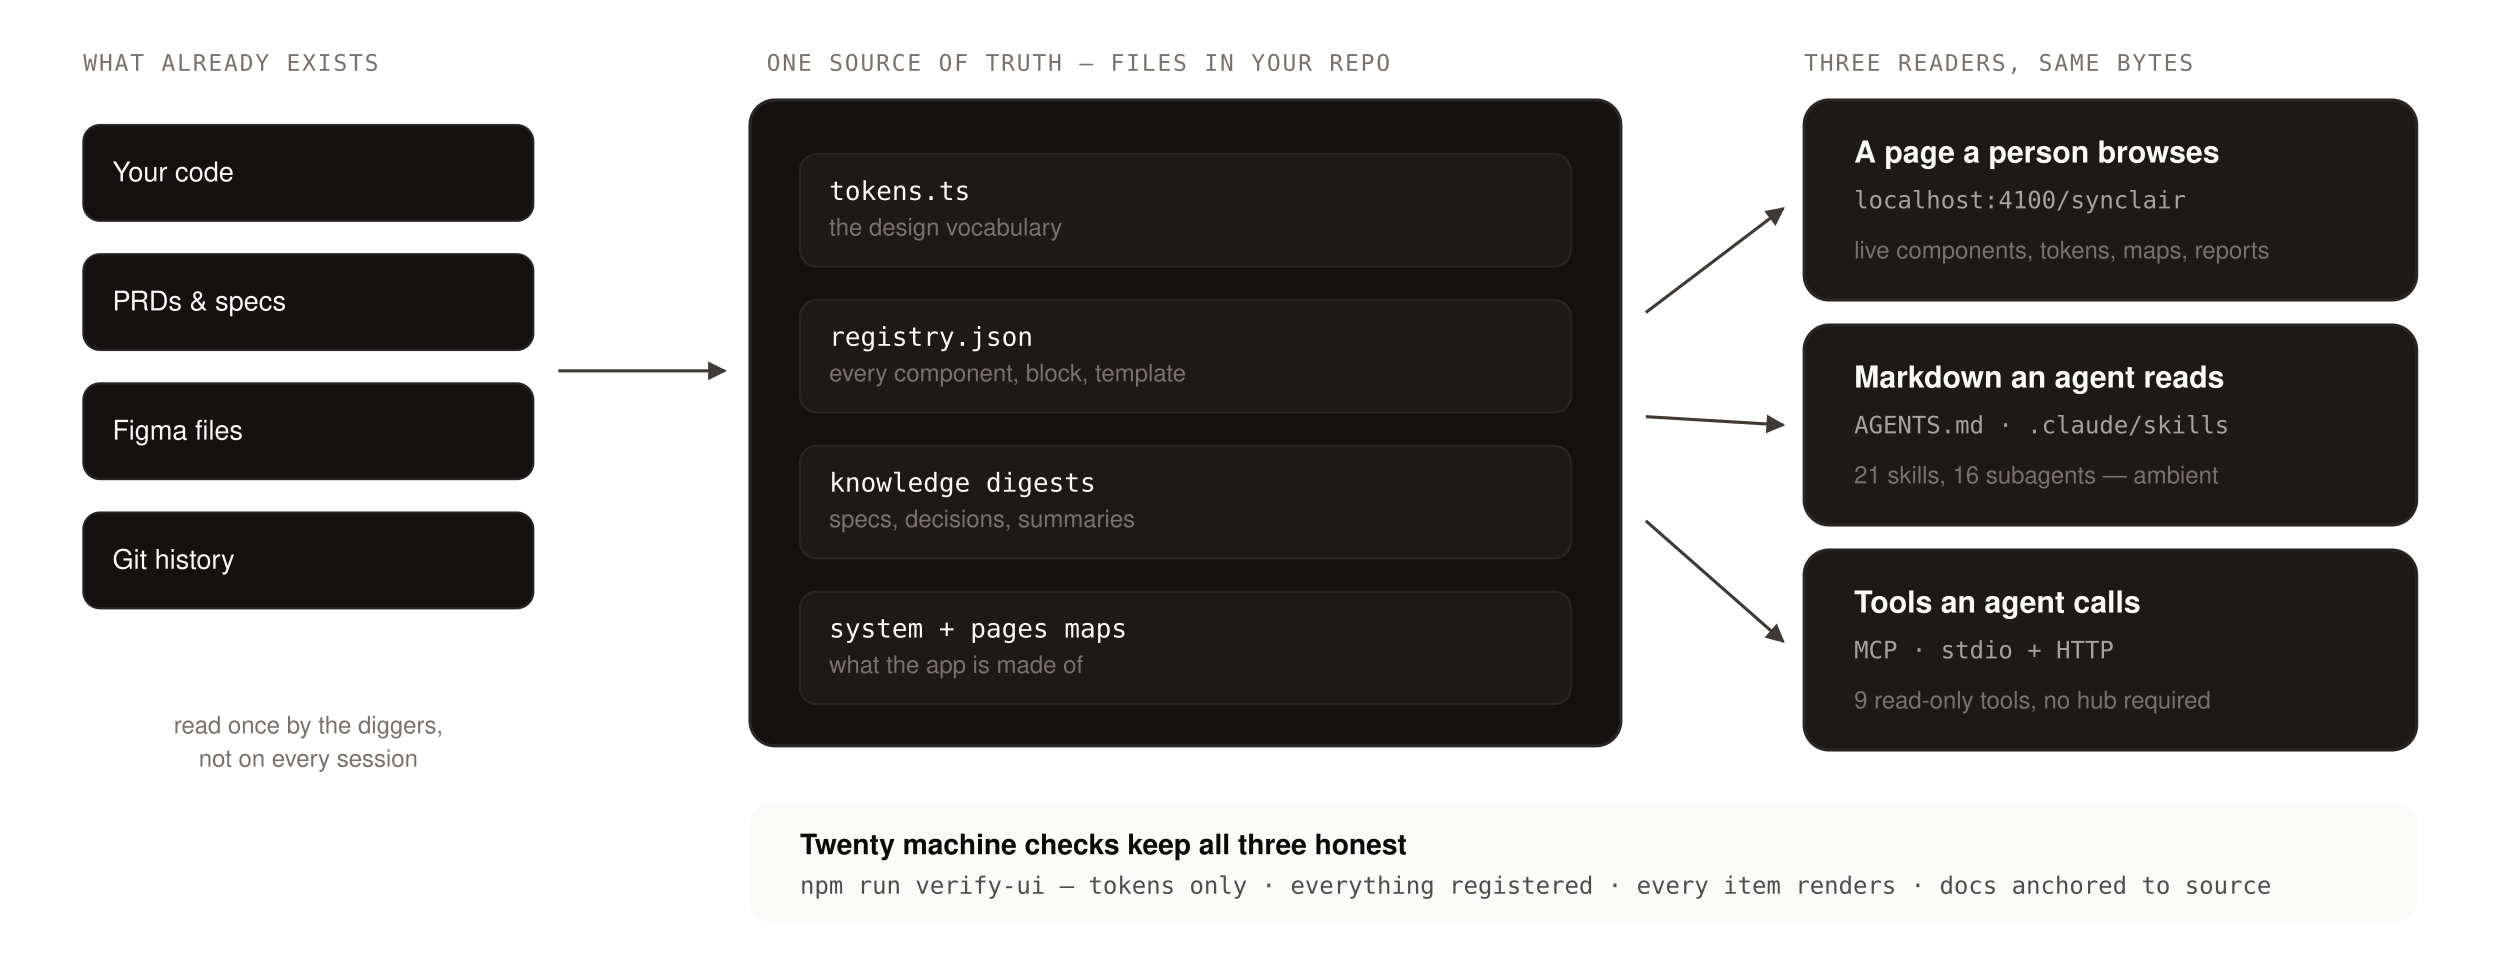
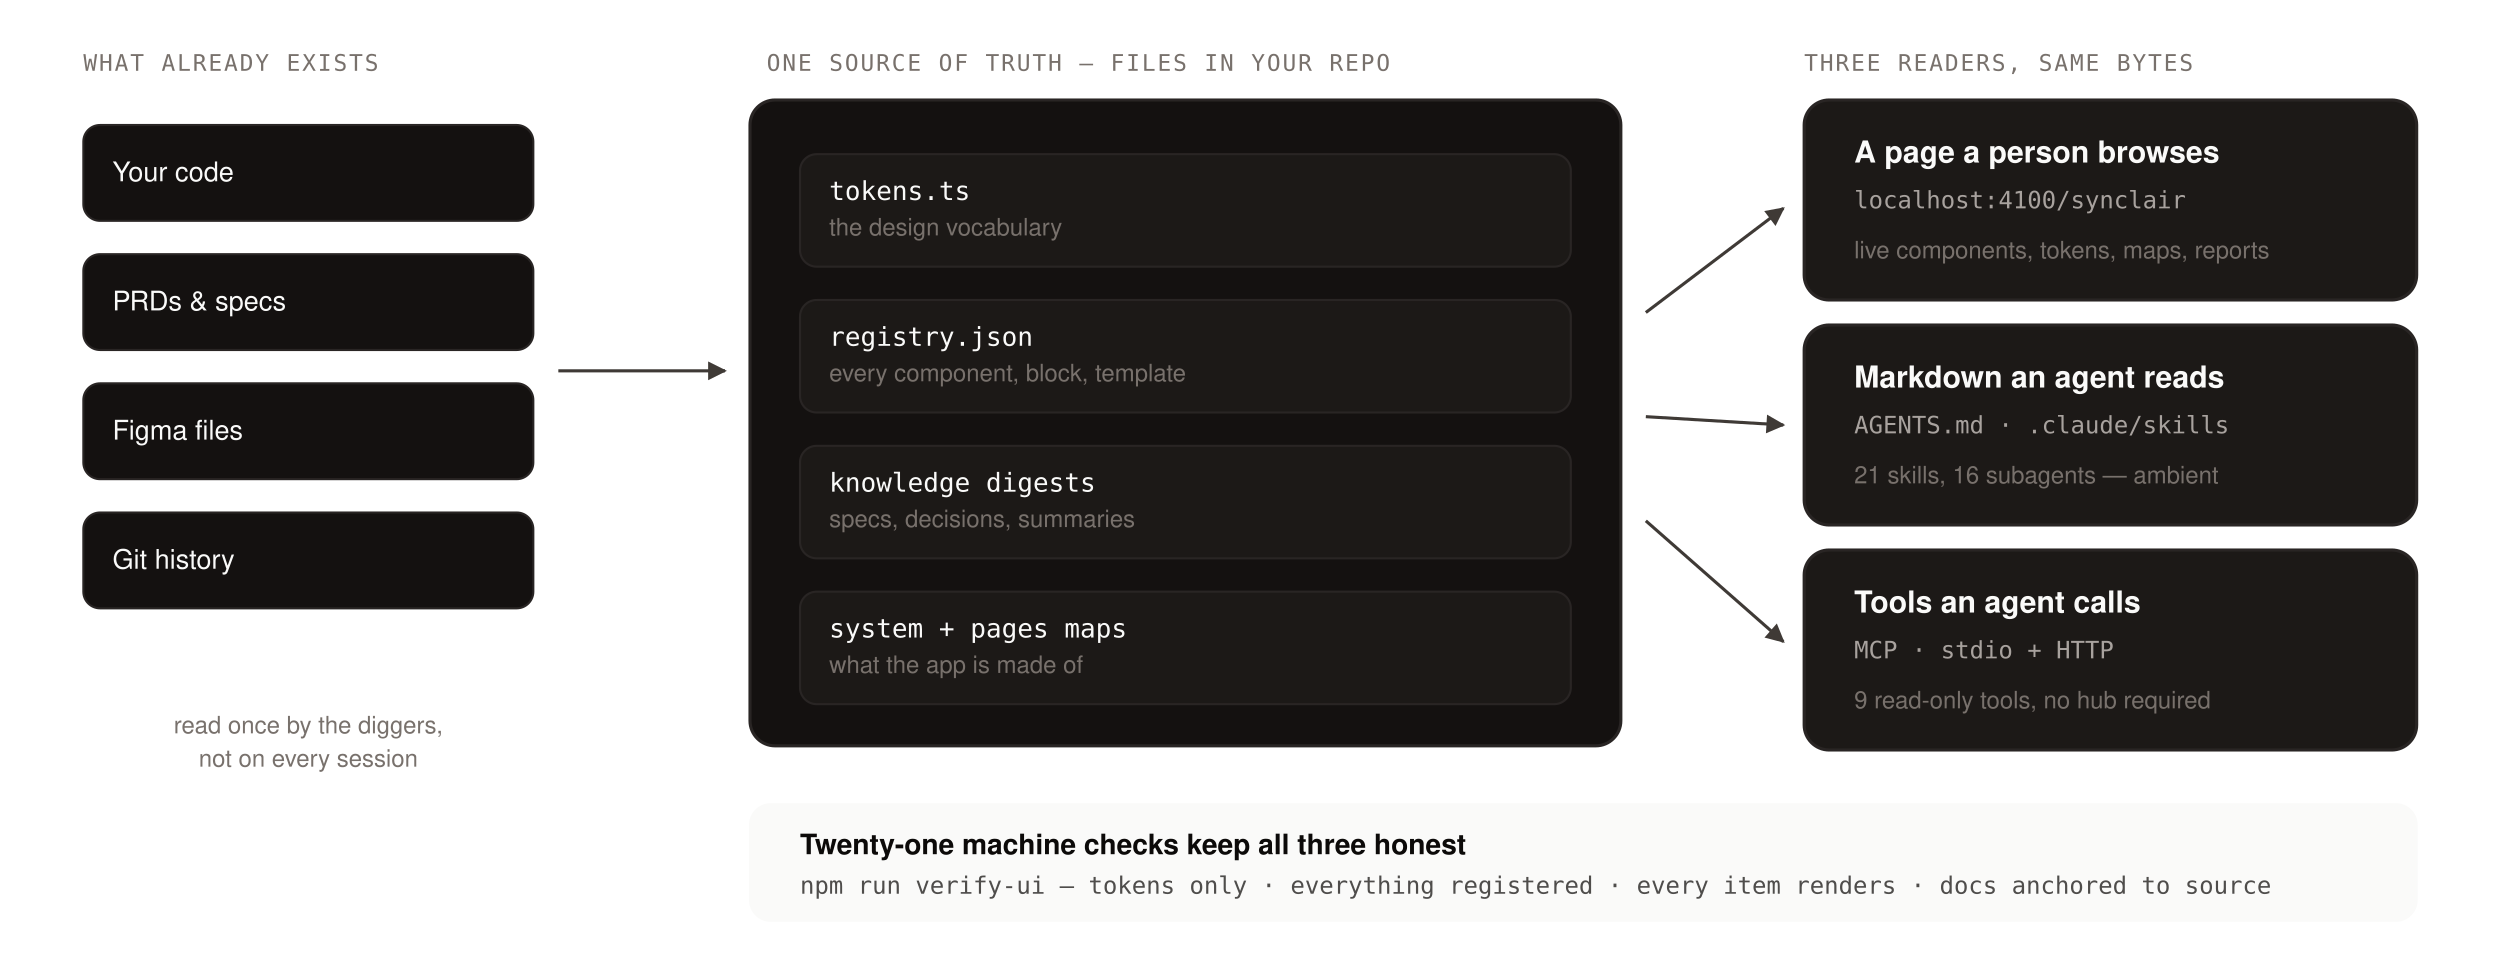
- <svg xmlns="http://www.w3.org/2000/svg" viewBox="0 0 1200 470" width="1200" height="470" role="img" aria-label="Diggers read your code, specs, Figma and git history once into one source of truth in your repo — tokens, registry, knowledge digests and maps — which is projected two ways: a hub page a person browses, and context an agent loads. Twenty machine checks keep all three honest.">
+ <svg xmlns="http://www.w3.org/2000/svg" viewBox="0 0 1200 470" width="1200" height="470" role="img" aria-label="Diggers read your code, specs, Figma and git history once into one source of truth in your repo — tokens, registry, knowledge digests and maps — which is projected two ways: a hub page a person browses, and context an agent loads. Twenty-one machine checks keep all three honest.">
  <defs>
    <marker id="head-d" viewBox="0 0 10 10" refX="9" refY="5" markerWidth="6" markerHeight="6" orient="auto-start-reverse">
      <path d="M 0 0 L 10 5 L 0 10 z" fill="#3f3a36" />
    </marker>
  </defs>
  <text x="40" y="34" font-family="ui-monospace, SFMono-Regular, Menlo, Consolas, monospace" font-size="11" letter-spacing="0.08em" fill="#78716c">WHAT ALREADY EXISTS</text>
  <text x="368" y="34" font-family="ui-monospace, SFMono-Regular, Menlo, Consolas, monospace" font-size="11" letter-spacing="0.08em" fill="#78716c">ONE SOURCE OF TRUTH — FILES IN YOUR REPO</text>
  <text x="866" y="34" font-family="ui-monospace, SFMono-Regular, Menlo, Consolas, monospace" font-size="11" letter-spacing="0.08em" fill="#78716c">THREE READERS, SAME BYTES</text>
  <g>
    <rect x="40" y="60" width="216" height="46" rx="8" fill="#141110" stroke="#292524" stroke-width="1" />
    <text x="54" y="87" font-family="ui-sans-serif, -apple-system, BlinkMacSystemFont, 'Segoe UI', Helvetica, Arial, sans-serif" font-size="13" font-weight="500" fill="#fafaf9">Your code</text>
  </g>
  <g>
    <rect x="40" y="122" width="216" height="46" rx="8" fill="#141110" stroke="#292524" stroke-width="1" />
    <text x="54" y="149" font-family="ui-sans-serif, -apple-system, BlinkMacSystemFont, 'Segoe UI', Helvetica, Arial, sans-serif" font-size="13" font-weight="500" fill="#fafaf9">PRDs &amp; specs</text>
  </g>
  <g>
    <rect x="40" y="184" width="216" height="46" rx="8" fill="#141110" stroke="#292524" stroke-width="1" />
    <text x="54" y="211" font-family="ui-sans-serif, -apple-system, BlinkMacSystemFont, 'Segoe UI', Helvetica, Arial, sans-serif" font-size="13" font-weight="500" fill="#fafaf9">Figma files</text>
  </g>
  <g>
    <rect x="40" y="246" width="216" height="46" rx="8" fill="#141110" stroke="#292524" stroke-width="1" />
    <text x="54" y="273" font-family="ui-sans-serif, -apple-system, BlinkMacSystemFont, 'Segoe UI', Helvetica, Arial, sans-serif" font-size="13" font-weight="500" fill="#fafaf9">Git history</text>
  </g>
  <text x="148" y="352" text-anchor="middle" font-family="ui-sans-serif, -apple-system, BlinkMacSystemFont, 'Segoe UI', Helvetica, Arial, sans-serif" font-size="11.5" fill="#78716c">read once by the diggers,</text>
  <text x="148" y="368" text-anchor="middle" font-family="ui-sans-serif, -apple-system, BlinkMacSystemFont, 'Segoe UI', Helvetica, Arial, sans-serif" font-size="11.5" fill="#78716c">not on every session</text>
  <path d="M 268 178 L 348 178" stroke="#3f3a36" stroke-width="1.5" fill="none" marker-end="url(#head-d)" />
  <rect x="360" y="48" width="418" height="310" rx="12" fill="#141110" stroke="#292524" stroke-width="1.5" />
  <g>
    <rect x="384" y="74" width="370" height="54" rx="8" fill="#1c1917" stroke="#292524" stroke-width="1" />
    <text x="398" y="96" font-family="ui-monospace, SFMono-Regular, Menlo, Consolas, monospace" font-size="12.5" font-weight="500" fill="#fafaf9">tokens.ts</text>
    <text x="398" y="113" font-family="ui-sans-serif, -apple-system, BlinkMacSystemFont, 'Segoe UI', Helvetica, Arial, sans-serif" font-size="11.5" fill="#78716c">the design vocabulary</text>
  </g>
  <g>
    <rect x="384" y="144" width="370" height="54" rx="8" fill="#1c1917" stroke="#292524" stroke-width="1" />
    <text x="398" y="166" font-family="ui-monospace, SFMono-Regular, Menlo, Consolas, monospace" font-size="12.5" font-weight="500" fill="#fafaf9">registry.json</text>
    <text x="398" y="183" font-family="ui-sans-serif, -apple-system, BlinkMacSystemFont, 'Segoe UI', Helvetica, Arial, sans-serif" font-size="11.5" fill="#78716c">every component, block, template</text>
  </g>
  <g>
    <rect x="384" y="214" width="370" height="54" rx="8" fill="#1c1917" stroke="#292524" stroke-width="1" />
    <text x="398" y="236" font-family="ui-monospace, SFMono-Regular, Menlo, Consolas, monospace" font-size="12.5" font-weight="500" fill="#fafaf9">knowledge digests</text>
    <text x="398" y="253" font-family="ui-sans-serif, -apple-system, BlinkMacSystemFont, 'Segoe UI', Helvetica, Arial, sans-serif" font-size="11.5" fill="#78716c">specs, decisions, summaries</text>
  </g>
  <g>
    <rect x="384" y="284" width="370" height="54" rx="8" fill="#1c1917" stroke="#292524" stroke-width="1" />
    <text x="398" y="306" font-family="ui-monospace, SFMono-Regular, Menlo, Consolas, monospace" font-size="12.5" font-weight="500" fill="#fafaf9">system + pages maps</text>
    <text x="398" y="323" font-family="ui-sans-serif, -apple-system, BlinkMacSystemFont, 'Segoe UI', Helvetica, Arial, sans-serif" font-size="11.5" fill="#78716c">what the app is made of</text>
  </g>
  <path d="M 790 150 L 856 100" stroke="#3f3a36" stroke-width="1.5" fill="none" marker-end="url(#head-d)" />
  <path d="M 790 200 L 856 204" stroke="#3f3a36" stroke-width="1.5" fill="none" marker-end="url(#head-d)" />
  <path d="M 790 250 L 856 308" stroke="#3f3a36" stroke-width="1.5" fill="none" marker-end="url(#head-d)" />
  <rect x="866" y="48" width="294" height="96" rx="12" fill="#1c1917" stroke="#292524" stroke-width="1.5" />
  <text x="890" y="78" font-family="ui-sans-serif, -apple-system, BlinkMacSystemFont, 'Segoe UI', Helvetica, Arial, sans-serif" font-size="14.5" font-weight="600" fill="#fafaf9">A page a person browses</text>
  <text x="890" y="100" font-family="ui-monospace, SFMono-Regular, Menlo, Consolas, monospace" font-size="11.5" fill="#a8a29e">localhost:4100/synclair</text>
  <text x="890" y="124" font-family="ui-sans-serif, -apple-system, BlinkMacSystemFont, 'Segoe UI', Helvetica, Arial, sans-serif" font-size="11.5" fill="#78716c">live components, tokens, maps, reports</text>
  <rect x="866" y="156" width="294" height="96" rx="12" fill="#1c1917" stroke="#292524" stroke-width="1.5" />
  <text x="890" y="186" font-family="ui-sans-serif, -apple-system, BlinkMacSystemFont, 'Segoe UI', Helvetica, Arial, sans-serif" font-size="14.5" font-weight="600" fill="#fafaf9">Markdown an agent reads</text>
  <text x="890" y="208" font-family="ui-monospace, SFMono-Regular, Menlo, Consolas, monospace" font-size="11.5" fill="#a8a29e">AGENTS.md · .claude/skills</text>
  <text x="890" y="232" font-family="ui-sans-serif, -apple-system, BlinkMacSystemFont, 'Segoe UI', Helvetica, Arial, sans-serif" font-size="11.5" fill="#78716c">21 skills, 16 subagents — ambient</text>
  <rect x="866" y="264" width="294" height="96" rx="12" fill="#1c1917" stroke="#292524" stroke-width="1.5" />
  <text x="890" y="294" font-family="ui-sans-serif, -apple-system, BlinkMacSystemFont, 'Segoe UI', Helvetica, Arial, sans-serif" font-size="14.5" font-weight="600" fill="#fafaf9">Tools an agent calls</text>
  <text x="890" y="316" font-family="ui-monospace, SFMono-Regular, Menlo, Consolas, monospace" font-size="11.5" fill="#a8a29e">MCP · stdio + HTTP</text>
  <text x="890" y="340" font-family="ui-sans-serif, -apple-system, BlinkMacSystemFont, 'Segoe UI', Helvetica, Arial, sans-serif" font-size="11.5" fill="#78716c">9 read-only tools, no hub required</text>
  <rect x="360" y="386" width="800" height="56" rx="10" fill="#fafaf9" stroke="#fafaf9" />
-   <text x="384" y="410" font-family="ui-sans-serif, -apple-system, BlinkMacSystemFont, 'Segoe UI', Helvetica, Arial, sans-serif" font-size="13.5" font-weight="600" fill="#0c0a09">Twenty machine checks keep all three honest</text>
+   <text x="384" y="410" font-family="ui-sans-serif, -apple-system, BlinkMacSystemFont, 'Segoe UI', Helvetica, Arial, sans-serif" font-size="13.5" font-weight="600" fill="#0c0a09">Twenty-one machine checks keep all three honest</text>
  <text x="384" y="429" font-family="ui-monospace, SFMono-Regular, Menlo, Consolas, monospace" font-size="11.5" fill="#0c0a09" opacity="0.72">npm run verify-ui — tokens only · everything registered · every item renders · docs anchored to source</text>
</svg>
